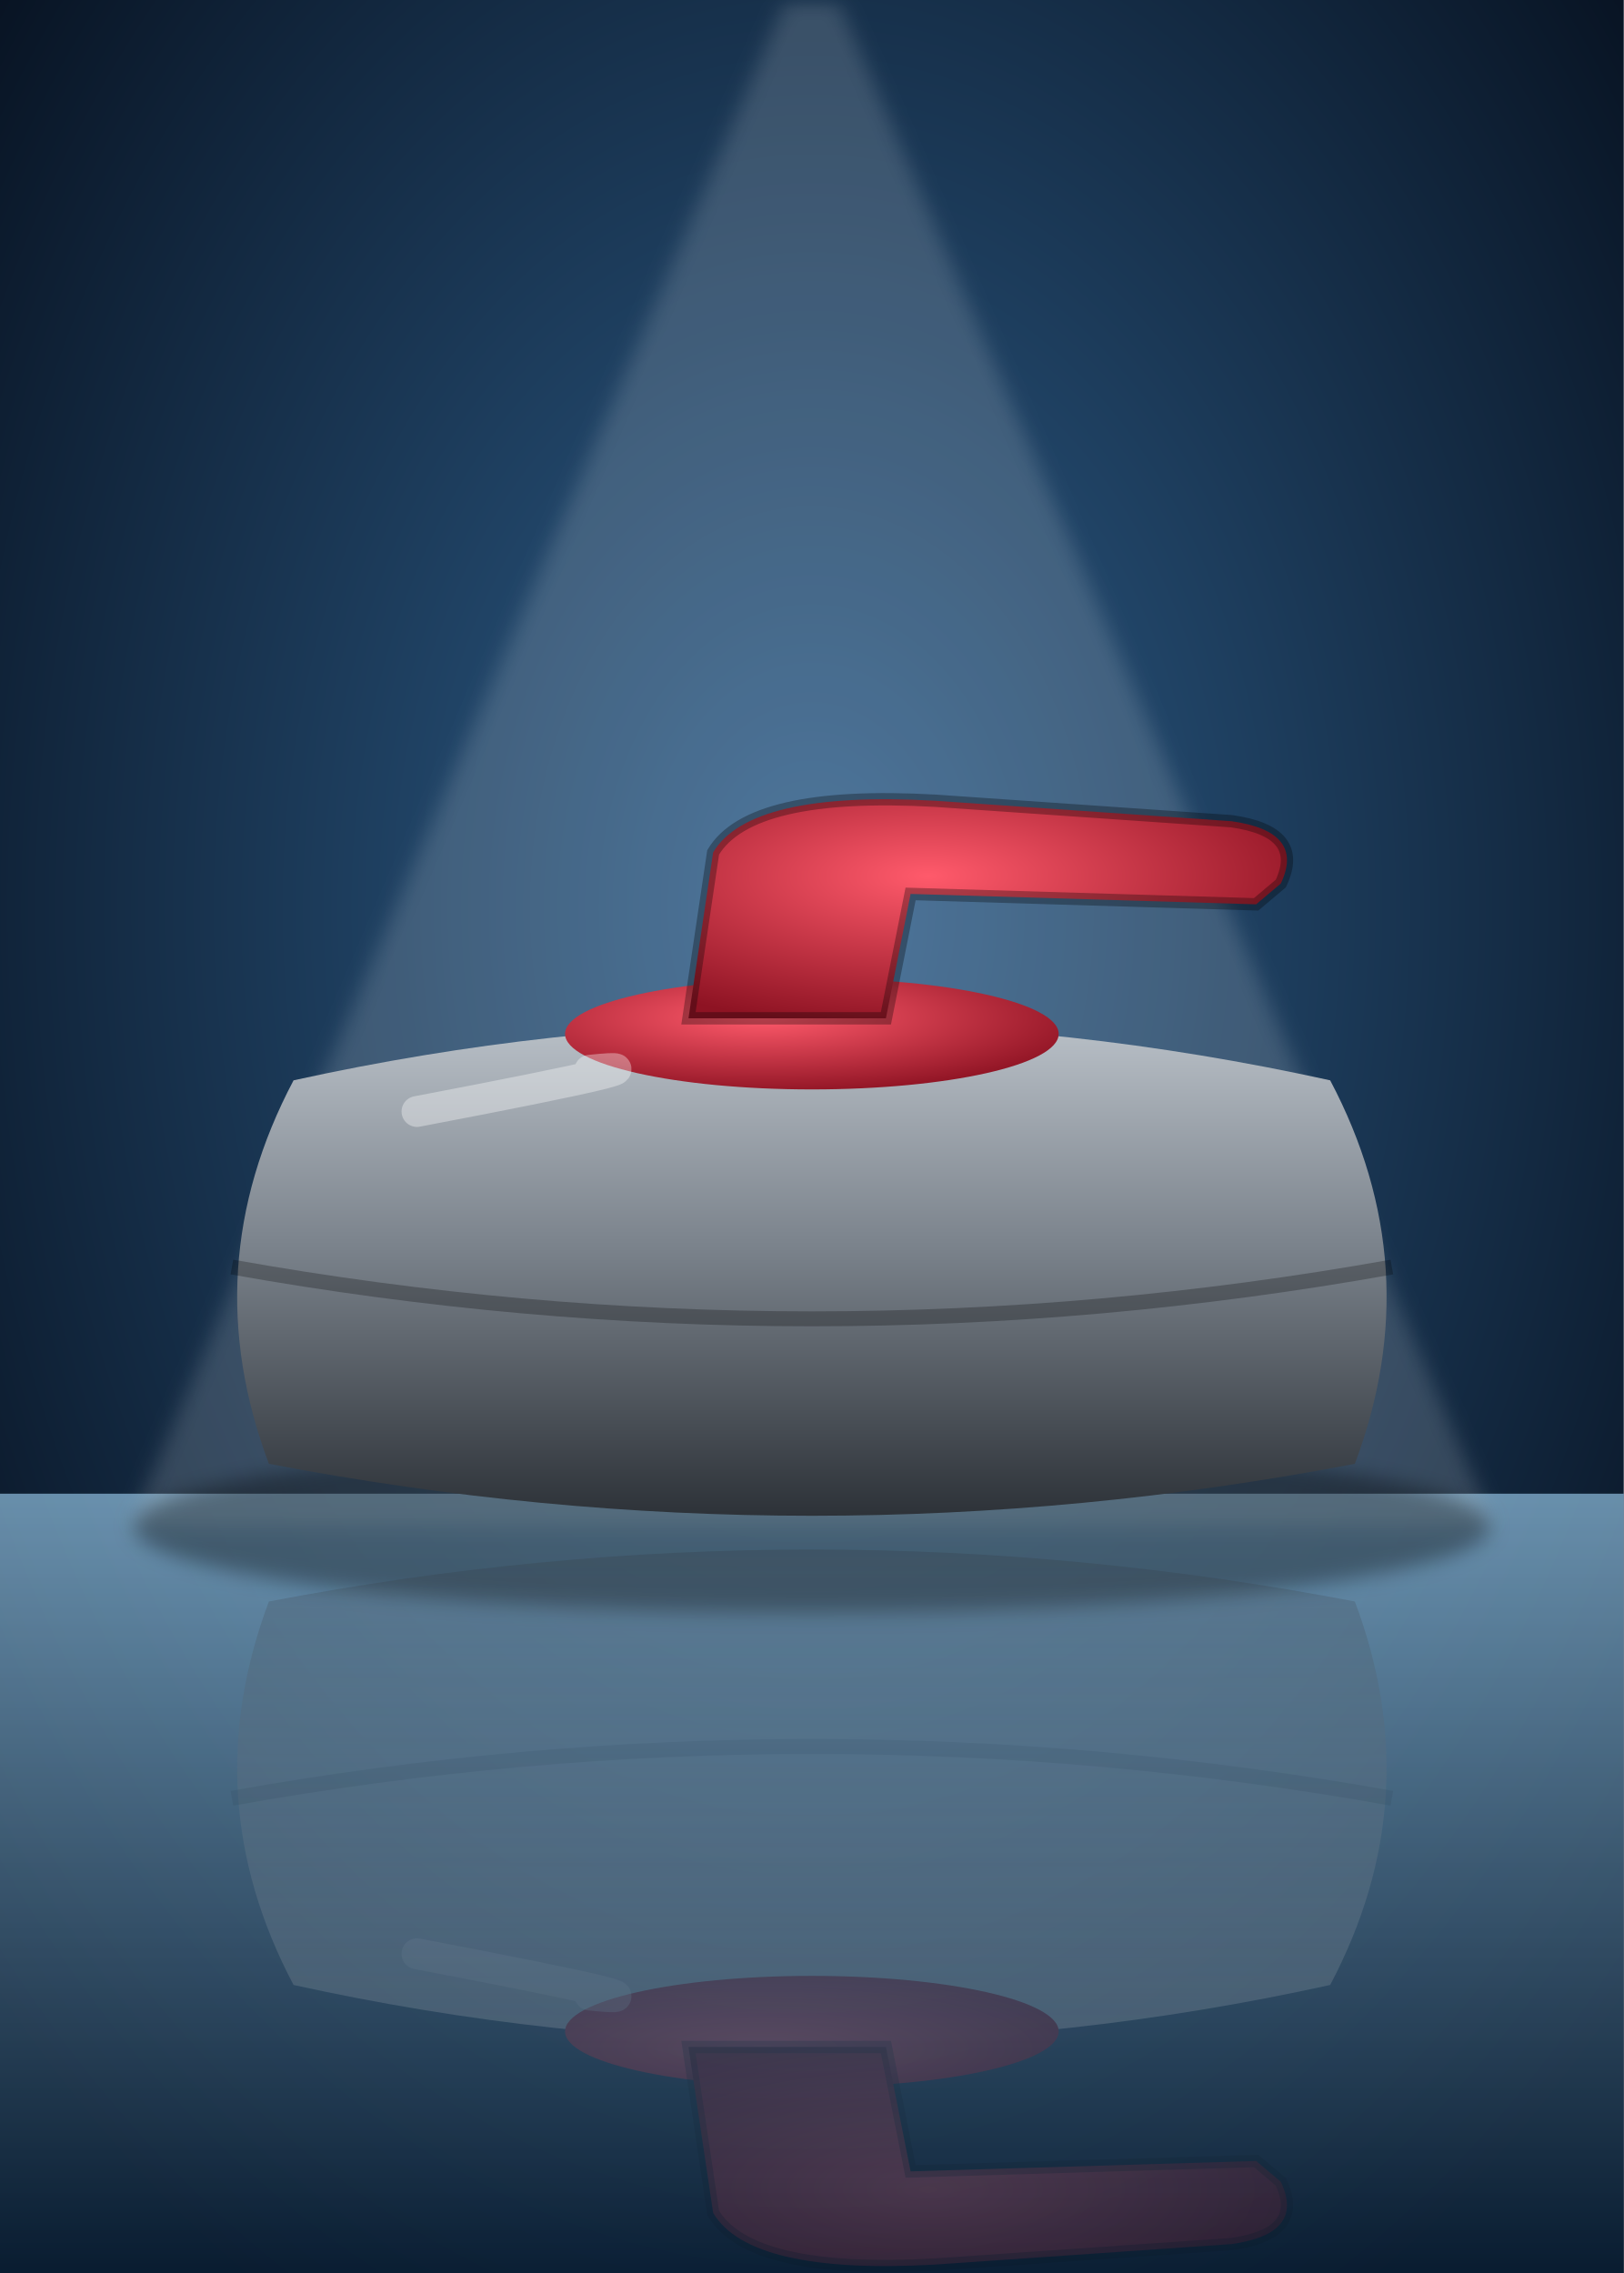
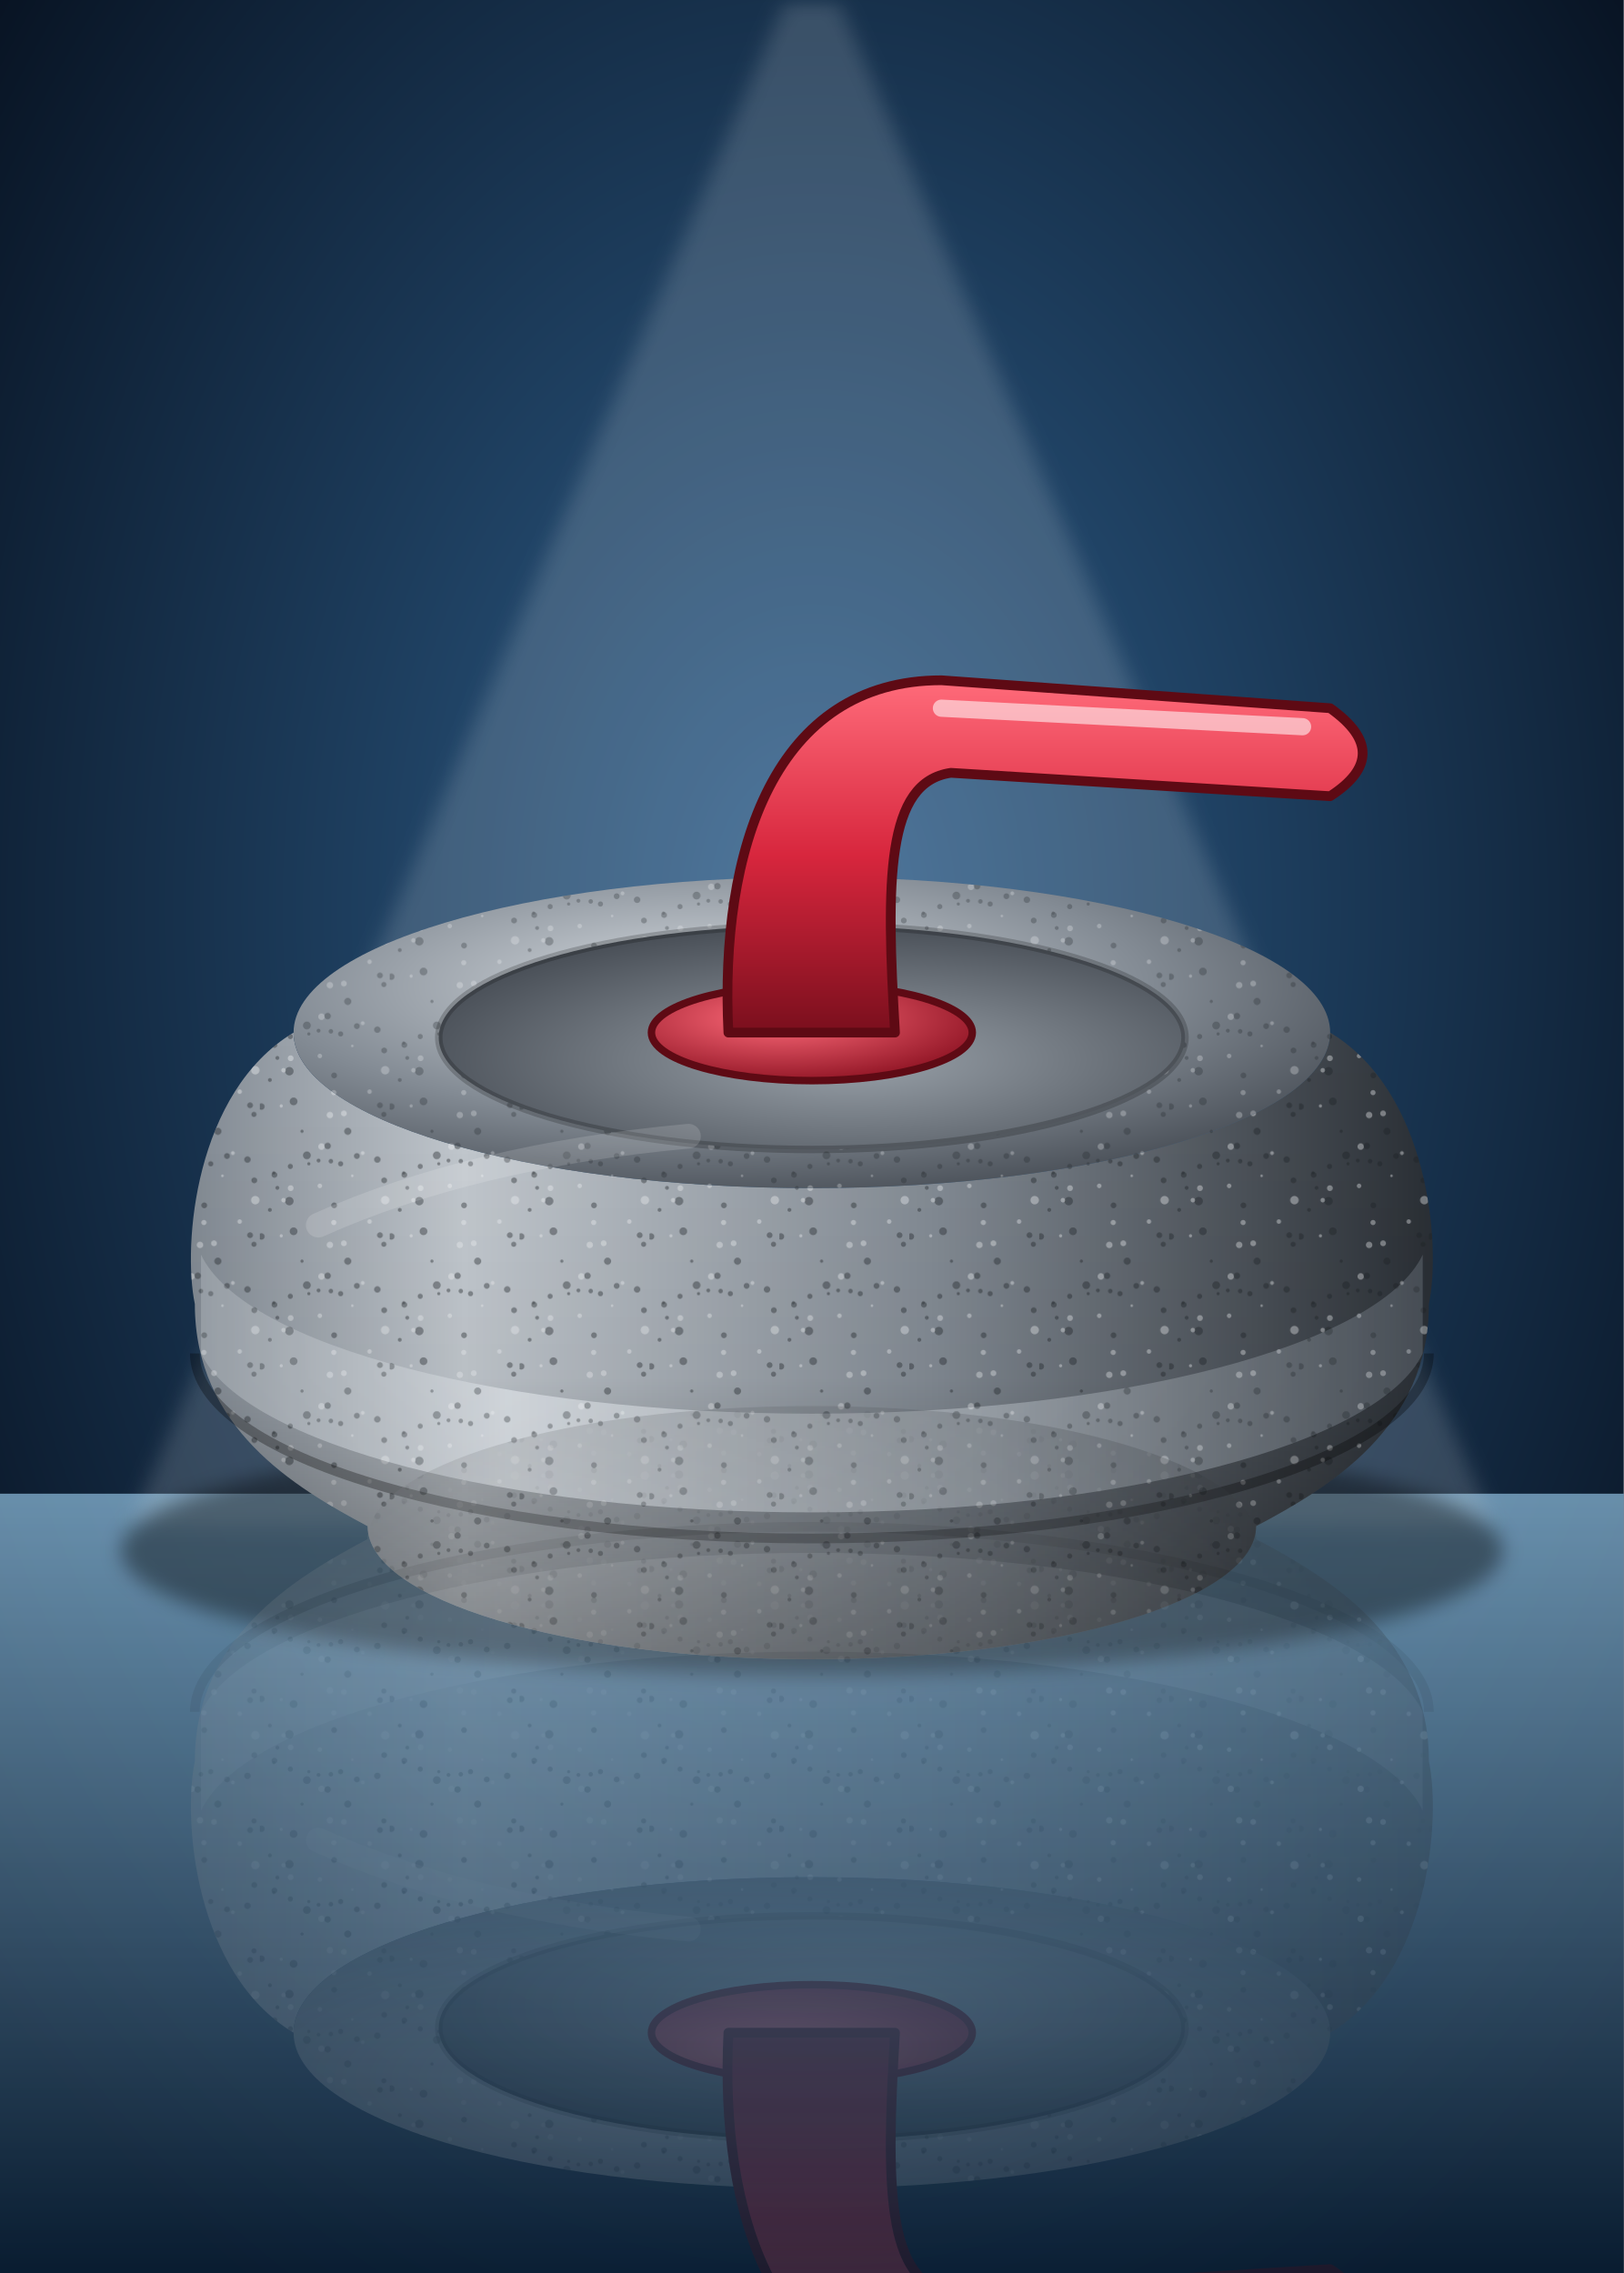
<svg xmlns="http://www.w3.org/2000/svg" viewBox="0 0 500 700" width="500" height="700">
  <defs>
+     <linearGradient id="stBody" x1="0" y1="0" x2="1" y2="0">
+       <stop offset="0" stop-color="#838b94" />
+       <stop offset=".22" stop-color="#c3c9cf" />
+       <stop offset=".6" stop-color="#838b94" />
+       <stop offset="1" stop-color="#2a2f35" />
+     </linearGradient>
+     <linearGradient id="stShade" x1="0" y1="0" x2="0" y2="1">
+       <stop offset="0" stop-color="#000" stop-opacity="0" />
+       <stop offset=".55" stop-color="#000" stop-opacity=".05" />
+       <stop offset="1" stop-color="#000" stop-opacity=".45" />
+     </linearGradient>
+     <linearGradient id="stBand" x1="0" y1="0" x2="1" y2="0">
+       <stop offset="0" stop-color="#9aa1a8" />
+       <stop offset=".25" stop-color="#d4d9de" />
+       <stop offset=".65" stop-color="#9aa1a8" />
+       <stop offset="1" stop-color="#4c535b" />
+     </linearGradient>
+     <radialGradient id="stTop" cx="40%" cy="35%" r="70%">
+       <stop offset="0" stop-color="#d6dbe0" />
+       <stop offset=".6" stop-color="#838b94" />
+       <stop offset="1" stop-color="#4a5058" />
+     </radialGradient>
+     <radialGradient id="stCup" cx="55%" cy="60%" r="60%">
+       <stop offset="0" stop-color="#9aa2aa" />
+       <stop offset="1" stop-color="#4a5058" />
+     </radialGradient>
+     <linearGradient id="hR" x1="0" y1="0" x2="0" y2="1">
+       <stop offset="0" stop-color="#ff6b7a" />
+       <stop offset=".5" stop-color="#d7263d" />
+       <stop offset="1" stop-color="#7a0f1d" />
+     </linearGradient>
+     <linearGradient id="hY" x1="0" y1="0" x2="0" y2="1">
+       <stop offset="0" stop-color="#fff0a0" />
+       <stop offset=".5" stop-color="#f5c518" />
+       <stop offset="1" stop-color="#8f6d00" />
+     </linearGradient>
+     <radialGradient id="hRt" cx="40%" cy="35%" r="70%">
+       <stop offset="0" stop-color="#ff6b7a" />
+       <stop offset="1" stop-color="#8e1323" />
+     </radialGradient>
+     <radialGradient id="hYt" cx="40%" cy="35%" r="70%">
+       <stop offset="0" stop-color="#fff0a0" />
+       <stop offset="1" stop-color="#a67f00" />
+     </radialGradient>
+     <pattern id="speck" width="40" height="40" patternUnits="userSpaceOnUse">
+       <circle cx="33.8" cy="16.2" r="0.7" fill="#f2f4f6" opacity=".55" />
+       <circle cx="5.4" cy="5.8" r="0.6" fill="#1e2226" opacity=".55" />
+       <circle cx="38.2" cy="23.2" r="0.8" fill="#1e2226" opacity=".55" />
+       <circle cx="9.5" cy="5.9" r="0.9" fill="#f2f4f6" opacity=".55" />
+       <circle cx="9.4" cy="39.2" r="0.8" fill="#1e2226" opacity=".55" />
+       <circle cx="24.9" cy="38.4" r="0.8" fill="#1e2226" opacity=".55" />
+       <circle cx="31.7" cy="35.1" r="0.6" fill="#f2f4f6" opacity=".55" />
+       <circle cx="13.0" cy="28.4" r="0.5" fill="#1e2226" opacity=".55" />
+       <circle cx="9.1" cy="9.9" r="1.3" fill="#1e2226" opacity=".55" />
+       <circle cx="18.5" cy="5.2" r="0.7" fill="#f2f4f6" opacity=".55" />
+       <circle cx="22.9" cy="11.2" r="0.9" fill="#1e2226" opacity=".55" />
+       <circle cx="18.1" cy="37.4" r="0.6" fill="#1e2226" opacity=".55" />
+       <circle cx="19.0" cy="33.1" r="1.0" fill="#f2f4f6" opacity=".55" />
+       <circle cx="10.4" cy="19.2" r="1.2" fill="#1e2226" opacity=".55" />
+       <circle cx="4.3" cy="1.2" r="0.5" fill="#1e2226" opacity=".55" />
+       <circle cx="38.6" cy="9.6" r="1.3" fill="#f2f4f6" opacity=".55" />
+       <circle cx="14.5" cy="35.8" r="1.2" fill="#1e2226" opacity=".55" />
+       <circle cx="20.9" cy="32.9" r="1.0" fill="#1e2226" opacity=".55" />
+       <circle cx="7.3" cy="9.6" r="0.7" fill="#f2f4f6" opacity=".55" />
+       <circle cx="27.1" cy="28.4" r="1.1" fill="#1e2226" opacity=".55" />
+       <circle cx="36.2" cy="37.1" r="1.0" fill="#1e2226" opacity=".55" />
+       <circle cx="6.6" cy="20.6" r="0.5" fill="#f2f4f6" opacity=".55" />
+       <circle cx="38.3" cy="3.5" r="0.9" fill="#1e2226" opacity=".55" />
+       <circle cx="37.0" cy="20.4" r="0.9" fill="#1e2226" opacity=".55" />
+       <circle cx="28.5" cy="2.1" r="0.4" fill="#f2f4f6" opacity=".55" />
+       <circle cx="15.1" cy="38.4" r="0.5" fill="#1e2226" opacity=".55" />
+       <circle cx="29.9" cy="36.0" r="0.9" fill="#1e2226" opacity=".55" />
+       <circle cx="25.9" cy="22.9" r="0.9" fill="#f2f4f6" opacity=".55" />
+       <circle cx="4.5" cy="1.8" r="0.9" fill="#1e2226" opacity=".55" />
+       <circle cx="21.9" cy="37.6" r="0.7" fill="#1e2226" opacity=".55" />
+       <circle cx="21.6" cy="23.4" r="1.0" fill="#f2f4f6" opacity=".55" />
+       <circle cx="0.5" cy="20.8" r="1.0" fill="#1e2226" opacity=".55" />
+       <circle cx="3.1" cy="12.6" r="0.6" fill="#1e2226" opacity=".55" />
+       <circle cx="22.8" cy="16.5" r="0.8" fill="#f2f4f6" opacity=".55" />
+     </pattern>
+     <filter id="stSoft" x="-40%" y="-40%" width="180%" height="180%">
+       <feGaussianBlur stdDeviation="3" />
+     </filter>
    <radialGradient id="gran" cx="38%" cy="32%" r="75%">
      <stop offset="0" stop-color="#b9c0c7" />
      <stop offset=".55" stop-color="#7b838c" />
      <stop offset="1" stop-color="#4a5058" />
    </radialGradient>
    <linearGradient id="granS" x1="0" y1="0" x2="0" y2="1">
      <stop offset="0" stop-color="#b9c0c7" />
      <stop offset=".45" stop-color="#7b838c" />
      <stop offset="1" stop-color="#2d3238" />
    </linearGradient>
    <radialGradient id="capR" cx="40%" cy="35%" r="70%">
      <stop offset="0" stop-color="#ff5a6b" />
      <stop offset="1" stop-color="#8e1323" />
    </radialGradient>
    <radialGradient id="capY" cx="40%" cy="35%" r="70%">
      <stop offset="0" stop-color="#ffe680" />
      <stop offset="1" stop-color="#a67f00" />
    </radialGradient>
    <filter id="soft" x="-30%" y="-30%" width="160%" height="160%">
      <feGaussianBlur stdDeviation="3" />
    </filter>
    <filter id="grain">
      <feTurbulence type="fractalNoise" baseFrequency="1.6" numOctaves="2" seed="4" />
      <feColorMatrix values="0 0 0 0 0  0 0 0 0 0  0 0 0 0 0  0 0 0 .18 0" />
      <feComposite in2="SourceGraphic" operator="in" />
    </filter>
    <radialGradient id="g6" cx="50%" cy="40%" r="70%">
      <stop offset="0" stop-color="#2e5f8c" />
      <stop offset="1" stop-color="#050d1a" />
    </radialGradient>
    <linearGradient id="i6" x1="0" y1="0" x2="0" y2="1">
      <stop offset="0" stop-color="#8fbfdf" />
      <stop offset="1" stop-color="#0b2239" />
    </linearGradient>
  </defs>
  <rect width="500" height="700" fill="url(#g6)" />
  <rect y="460" width="500" height="240" fill="url(#i6)" opacity=".7" />
  <path d="M242,0 L258,0 L460.0,470 L40.0,470Z" fill="#fff" opacity="0.15" filter="url(#soft)" />
-   <ellipse cx="250.0" cy="470.0" rx="209.0" ry="26.6" fill="#000" opacity=".35" filter="url(#soft)" />
-   <path d="M82.8,450.8 Q60.0,390.2 90.4,332.7 Q250.0,297.6 409.6,332.7 Q440.0,390.2 417.2,450.8 Q250.0,482.8 82.8,450.8Z" fill="url(#granS)" />
-   <path d="M71.4,390.2 Q250.0,422.1 428.6,390.2" fill="none" stroke="#000" stroke-opacity=".25" stroke-width="4.6" />
-   <ellipse cx="250.0" cy="318.4" rx="76.0" ry="17.1" fill="url(#capR)" />
-   <path d="M212.0,313.6 L219.6,262.5 Q231.0,243.4 288.0,246.6 L379.2,252.9 Q402.0,256.1 394.4,272.1 L386.8,278.5 L280.4,275.3 L272.8,313.6Z" fill="url(#capR)" stroke="#000" stroke-opacity=".3" stroke-width="3.8" />
-   <path d="M128.4,342.3 Q212.0,326.4 181.6,329.6" stroke="#fff" stroke-opacity=".35" stroke-width="9.5" fill="none" stroke-linecap="round" />
+   <ellipse cx="250.0" cy="477.6" rx="212.8" ry="38.0" fill="#000" opacity=".4" filter="url(#stSoft)" />
+   <path d="M90.4,318.0 C60.0,336.3 56.2,383.4 60.0,401.6 C60.0,439.6 90.4,457.9 113.2,470.0 A136.8,41.0 0 0 0 386.8,470.0 C409.6,457.9 440.0,439.6 440.0,401.6 C443.8,383.4 440.0,336.3 409.6,318.0 A159.6,47.9 0 0 1 90.4,318.0Z" fill="url(#stBody)" />
+   <path d="M90.4,318.0 C60.0,336.3 56.2,383.4 60.0,401.6 C60.0,439.6 90.4,457.9 113.2,470.0 A136.8,41.0 0 0 0 386.8,470.0 C409.6,457.9 440.0,439.6 440.0,401.6 C443.8,383.4 440.0,336.3 409.6,318.0 A159.6,47.9 0 0 1 90.4,318.0Z" fill="url(#speck)" opacity=".7" />
+   <path d="M90.4,318.0 C60.0,336.3 56.2,383.4 60.0,401.6 C60.0,439.6 90.4,457.9 113.2,470.0 A136.8,41.0 0 0 0 386.8,470.0 C409.6,457.9 440.0,439.6 440.0,401.6 C443.8,383.4 440.0,336.3 409.6,318.0 A159.6,47.9 0 0 1 90.4,318.0Z" fill="url(#stShade)" />
+   <path d="M61.9,386.4 A190.0,57.0 0 0 0 438.1,386.4 L438.1,416.8 A190.0,57.0 0 0 1 61.9,416.8Z" fill="url(#stBand)" opacity=".85" />
+   <path d="M61.9,386.4 A190.0,57.0 0 0 0 438.1,386.4 L438.1,416.8 A190.0,57.0 0 0 1 61.9,416.8Z" fill="url(#speck)" opacity=".5" />
+   <path d="M60.0,416.8 A190.0,57.0 0 0 0 440.0,416.8" fill="none" stroke="#000" stroke-opacity=".3" stroke-width="3.0" />
+   <ellipse cx="250.0" cy="318.0" rx="159.6" ry="47.9" fill="url(#stTop)" />
+   <ellipse cx="250.0" cy="318.0" rx="159.6" ry="47.9" fill="url(#speck)" opacity=".5" />
+   <ellipse cx="250.0" cy="319.5" rx="114.9" ry="34.5" fill="url(#stCup)" stroke="#000" stroke-opacity=".2" stroke-width="2.3" />
+   <ellipse cx="250.0" cy="318.0" rx="49.4" ry="14.8" fill="url(#hRt)" stroke="#5e0a14" stroke-width="2.3" />
+   <path d="M224.3,318.0 C221.5,261.5 238.6,209.5 289.9,209.5 L409.6,218.1 Q429.6,232.3 409.6,245.2 L292.8,238.0 C272.8,240.9 272.8,270.9 275.6,318.0Z" fill="url(#hR)" stroke="#5e0a14" stroke-width="3.0" stroke-linejoin="round" />
+   <path d="M289.9,218.1 L401.1,223.8" stroke="#fff" stroke-opacity=".55" stroke-width="5.3" stroke-linecap="round" fill="none" />
+   <path d="M98.0,377.3 Q145.5,356.0 212.0,349.9" stroke="#fff" stroke-opacity=".14" stroke-width="7.6" stroke-linecap="round" fill="none" />
  <g opacity=".22" transform="translate(0,944) scale(1,-1)">
-     <path d="M82.8,450.8 Q60.0,390.2 90.4,332.7 Q250.0,297.6 409.6,332.7 Q440.0,390.2 417.2,450.8 Q250.0,482.8 82.8,450.8Z" fill="url(#granS)" />
-     <path d="M71.4,390.2 Q250.0,422.1 428.6,390.2" fill="none" stroke="#000" stroke-opacity=".25" stroke-width="4.6" />
-     <ellipse cx="250.0" cy="318.4" rx="76.0" ry="17.1" fill="url(#capR)" />
-     <path d="M212.0,313.6 L219.6,262.5 Q231.0,243.4 288.0,246.6 L379.2,252.9 Q402.0,256.1 394.4,272.1 L386.8,278.5 L280.4,275.3 L272.8,313.6Z" fill="url(#capR)" stroke="#000" stroke-opacity=".3" stroke-width="3.8" />
-     <path d="M128.4,342.3 Q212.0,326.4 181.6,329.6" stroke="#fff" stroke-opacity=".35" stroke-width="9.5" fill="none" stroke-linecap="round" />
+     <path d="M90.4,318.0 C60.0,336.3 56.2,383.4 60.0,401.6 C60.0,439.6 90.4,457.9 113.2,470.0 A136.8,41.0 0 0 0 386.8,470.0 C409.6,457.9 440.0,439.6 440.0,401.6 C443.8,383.4 440.0,336.3 409.6,318.0 A159.6,47.9 0 0 1 90.4,318.0Z" fill="url(#stBody)" />
+     <path d="M90.4,318.0 C60.0,336.3 56.2,383.4 60.0,401.6 C60.0,439.6 90.4,457.9 113.2,470.0 A136.8,41.0 0 0 0 386.8,470.0 C409.6,457.9 440.0,439.6 440.0,401.6 C443.8,383.4 440.0,336.3 409.6,318.0 A159.6,47.9 0 0 1 90.4,318.0Z" fill="url(#speck)" opacity=".7" />
+     <path d="M90.4,318.0 C60.0,336.3 56.2,383.4 60.0,401.6 C60.0,439.6 90.4,457.9 113.2,470.0 A136.8,41.0 0 0 0 386.8,470.0 C409.6,457.9 440.0,439.6 440.0,401.6 C443.8,383.4 440.0,336.3 409.6,318.0 A159.6,47.9 0 0 1 90.4,318.0Z" fill="url(#stShade)" />
+     <path d="M61.9,386.4 A190.0,57.0 0 0 0 438.1,386.4 L438.1,416.8 A190.0,57.0 0 0 1 61.9,416.8Z" fill="url(#stBand)" opacity=".85" />
+     <path d="M61.9,386.4 A190.0,57.0 0 0 0 438.1,386.4 L438.1,416.8 A190.0,57.0 0 0 1 61.9,416.8Z" fill="url(#speck)" opacity=".5" />
+     <path d="M60.0,416.8 A190.0,57.0 0 0 0 440.0,416.8" fill="none" stroke="#000" stroke-opacity=".3" stroke-width="3.0" />
+     <ellipse cx="250.0" cy="318.0" rx="159.6" ry="47.9" fill="url(#stTop)" />
+     <ellipse cx="250.0" cy="318.0" rx="159.6" ry="47.9" fill="url(#speck)" opacity=".5" />
+     <ellipse cx="250.0" cy="319.5" rx="114.9" ry="34.5" fill="url(#stCup)" stroke="#000" stroke-opacity=".2" stroke-width="2.3" />
+     <ellipse cx="250.0" cy="318.0" rx="49.4" ry="14.8" fill="url(#hRt)" stroke="#5e0a14" stroke-width="2.3" />
+     <path d="M224.3,318.0 C221.5,261.5 238.6,209.5 289.9,209.5 L409.6,218.1 Q429.6,232.3 409.6,245.2 L292.8,238.0 C272.8,240.9 272.8,270.9 275.6,318.0Z" fill="url(#hR)" stroke="#5e0a14" stroke-width="3.0" stroke-linejoin="round" />
+     <path d="M289.9,218.1 L401.1,223.8" stroke="#fff" stroke-opacity=".55" stroke-width="5.3" stroke-linecap="round" fill="none" />
+     <path d="M98.0,377.3 Q145.5,356.0 212.0,349.9" stroke="#fff" stroke-opacity=".14" stroke-width="7.6" stroke-linecap="round" fill="none" />
  </g>
</svg>
